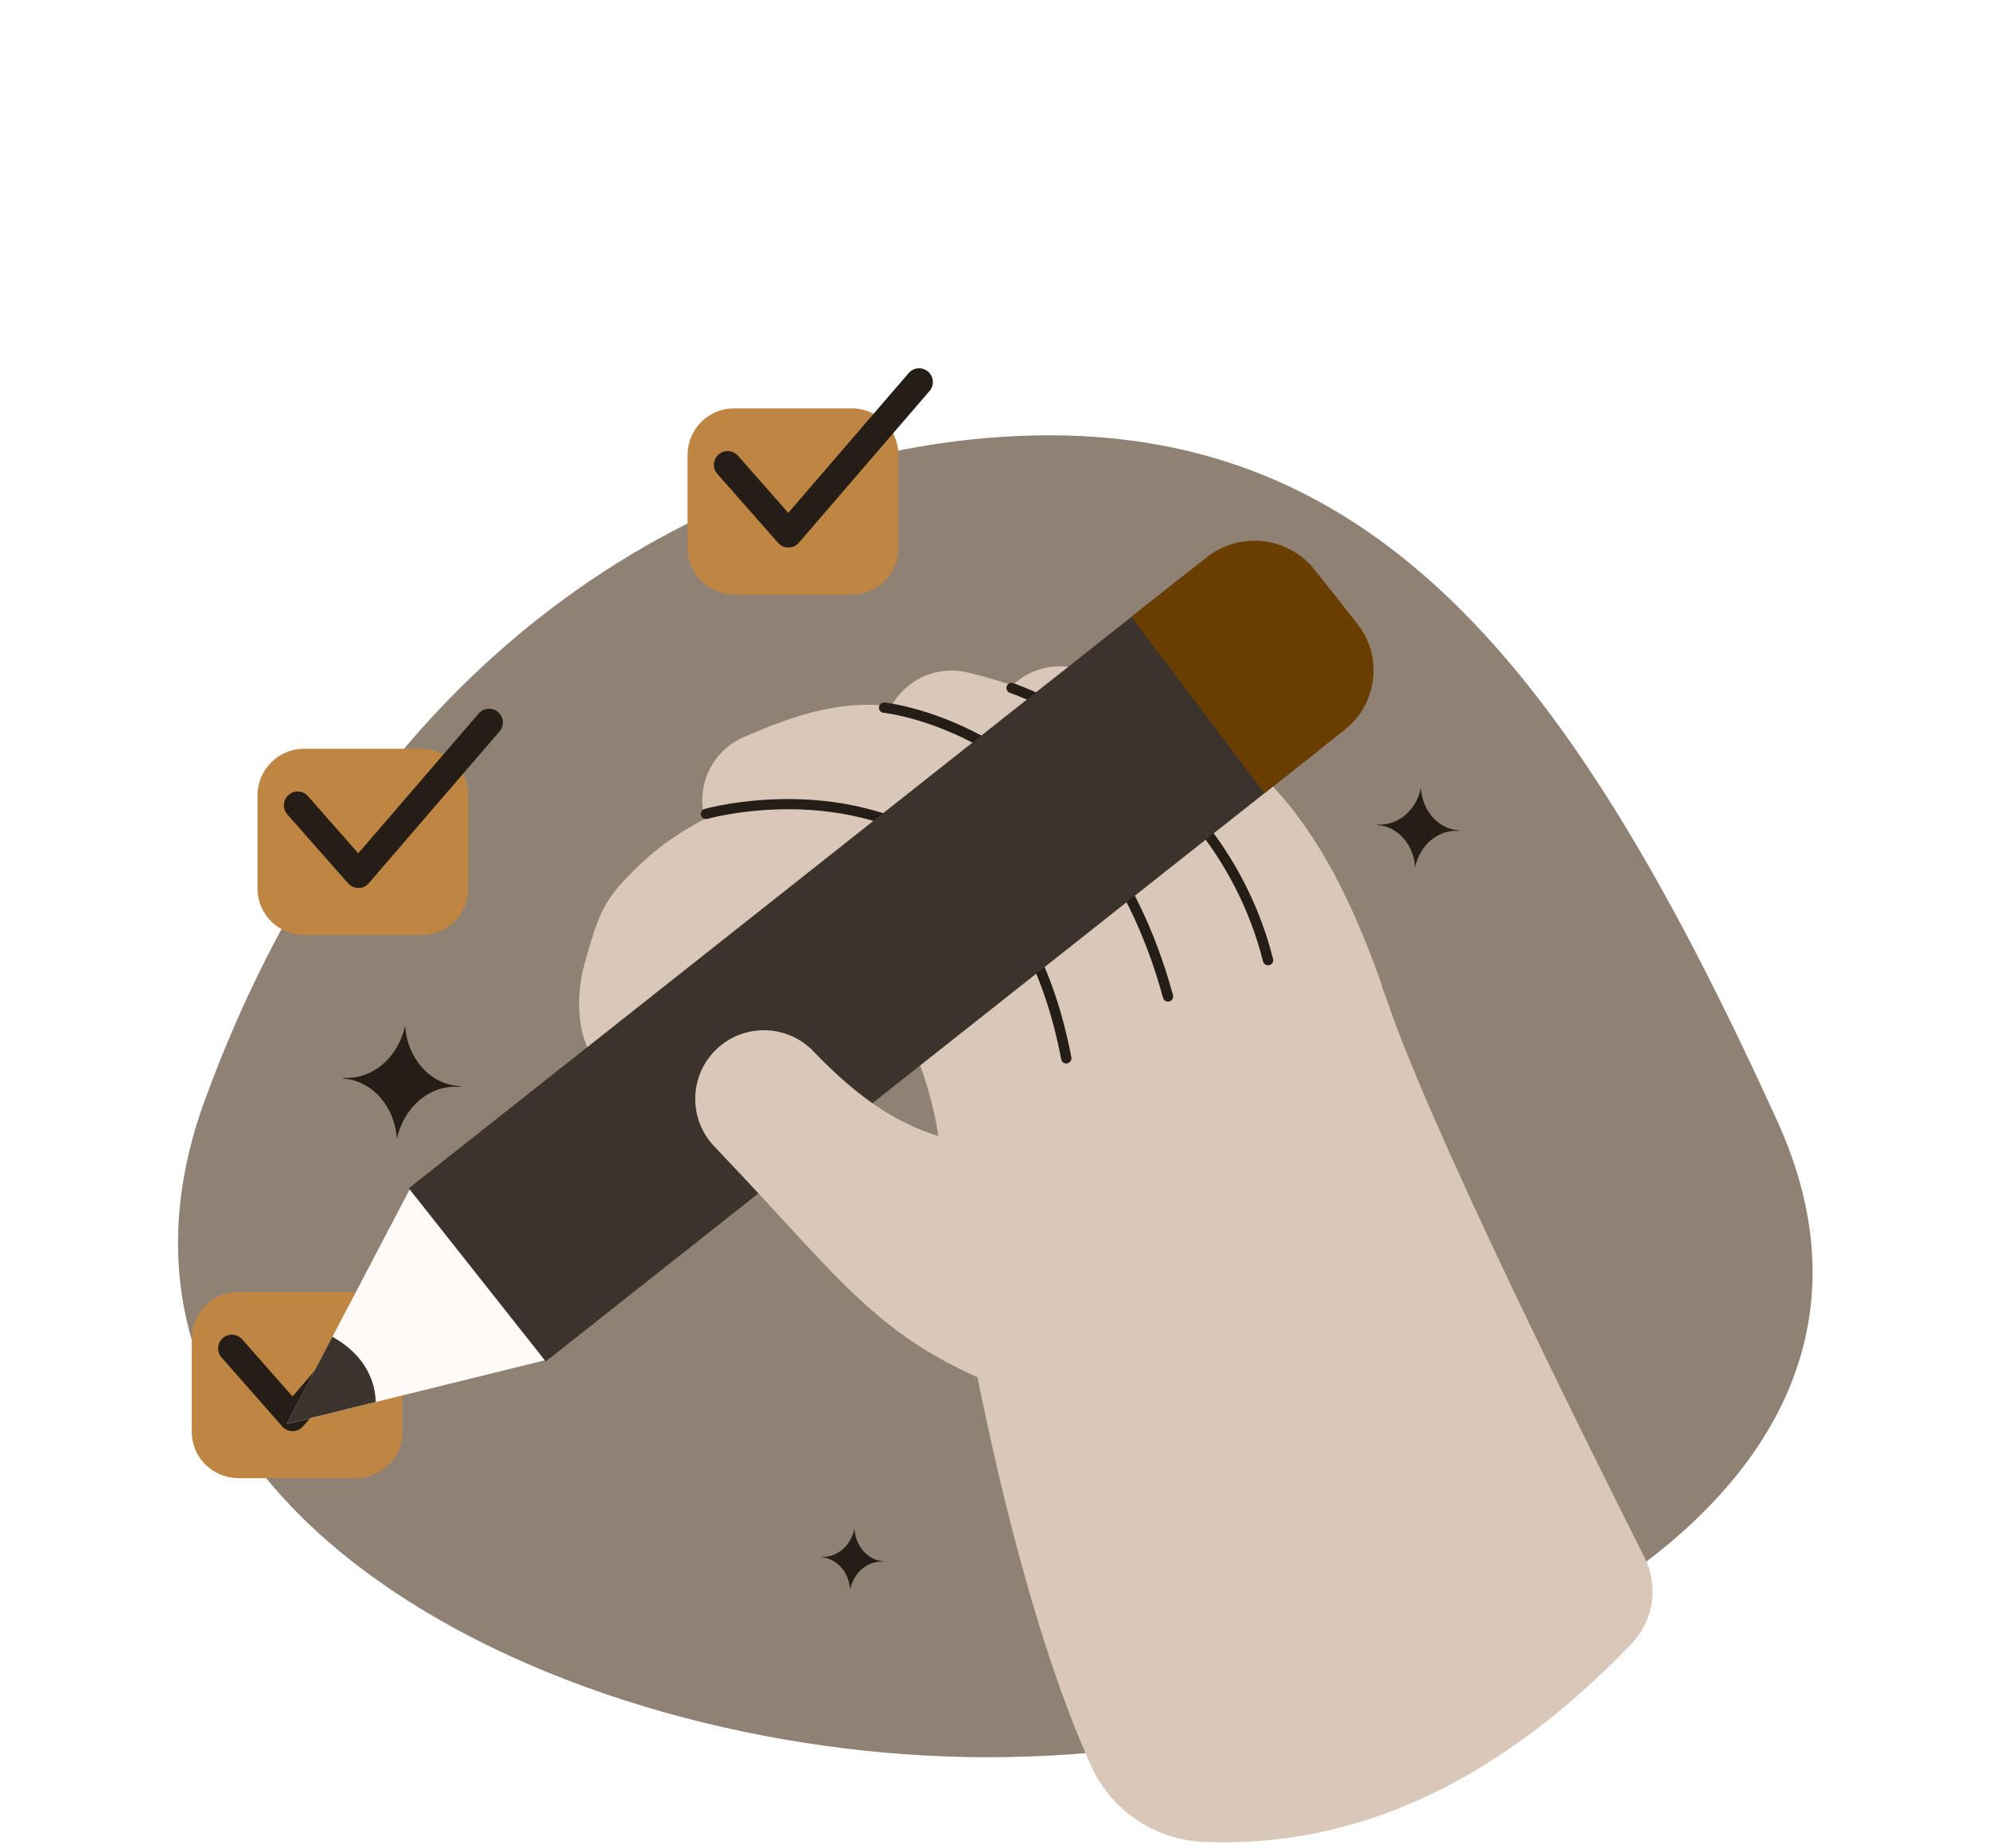
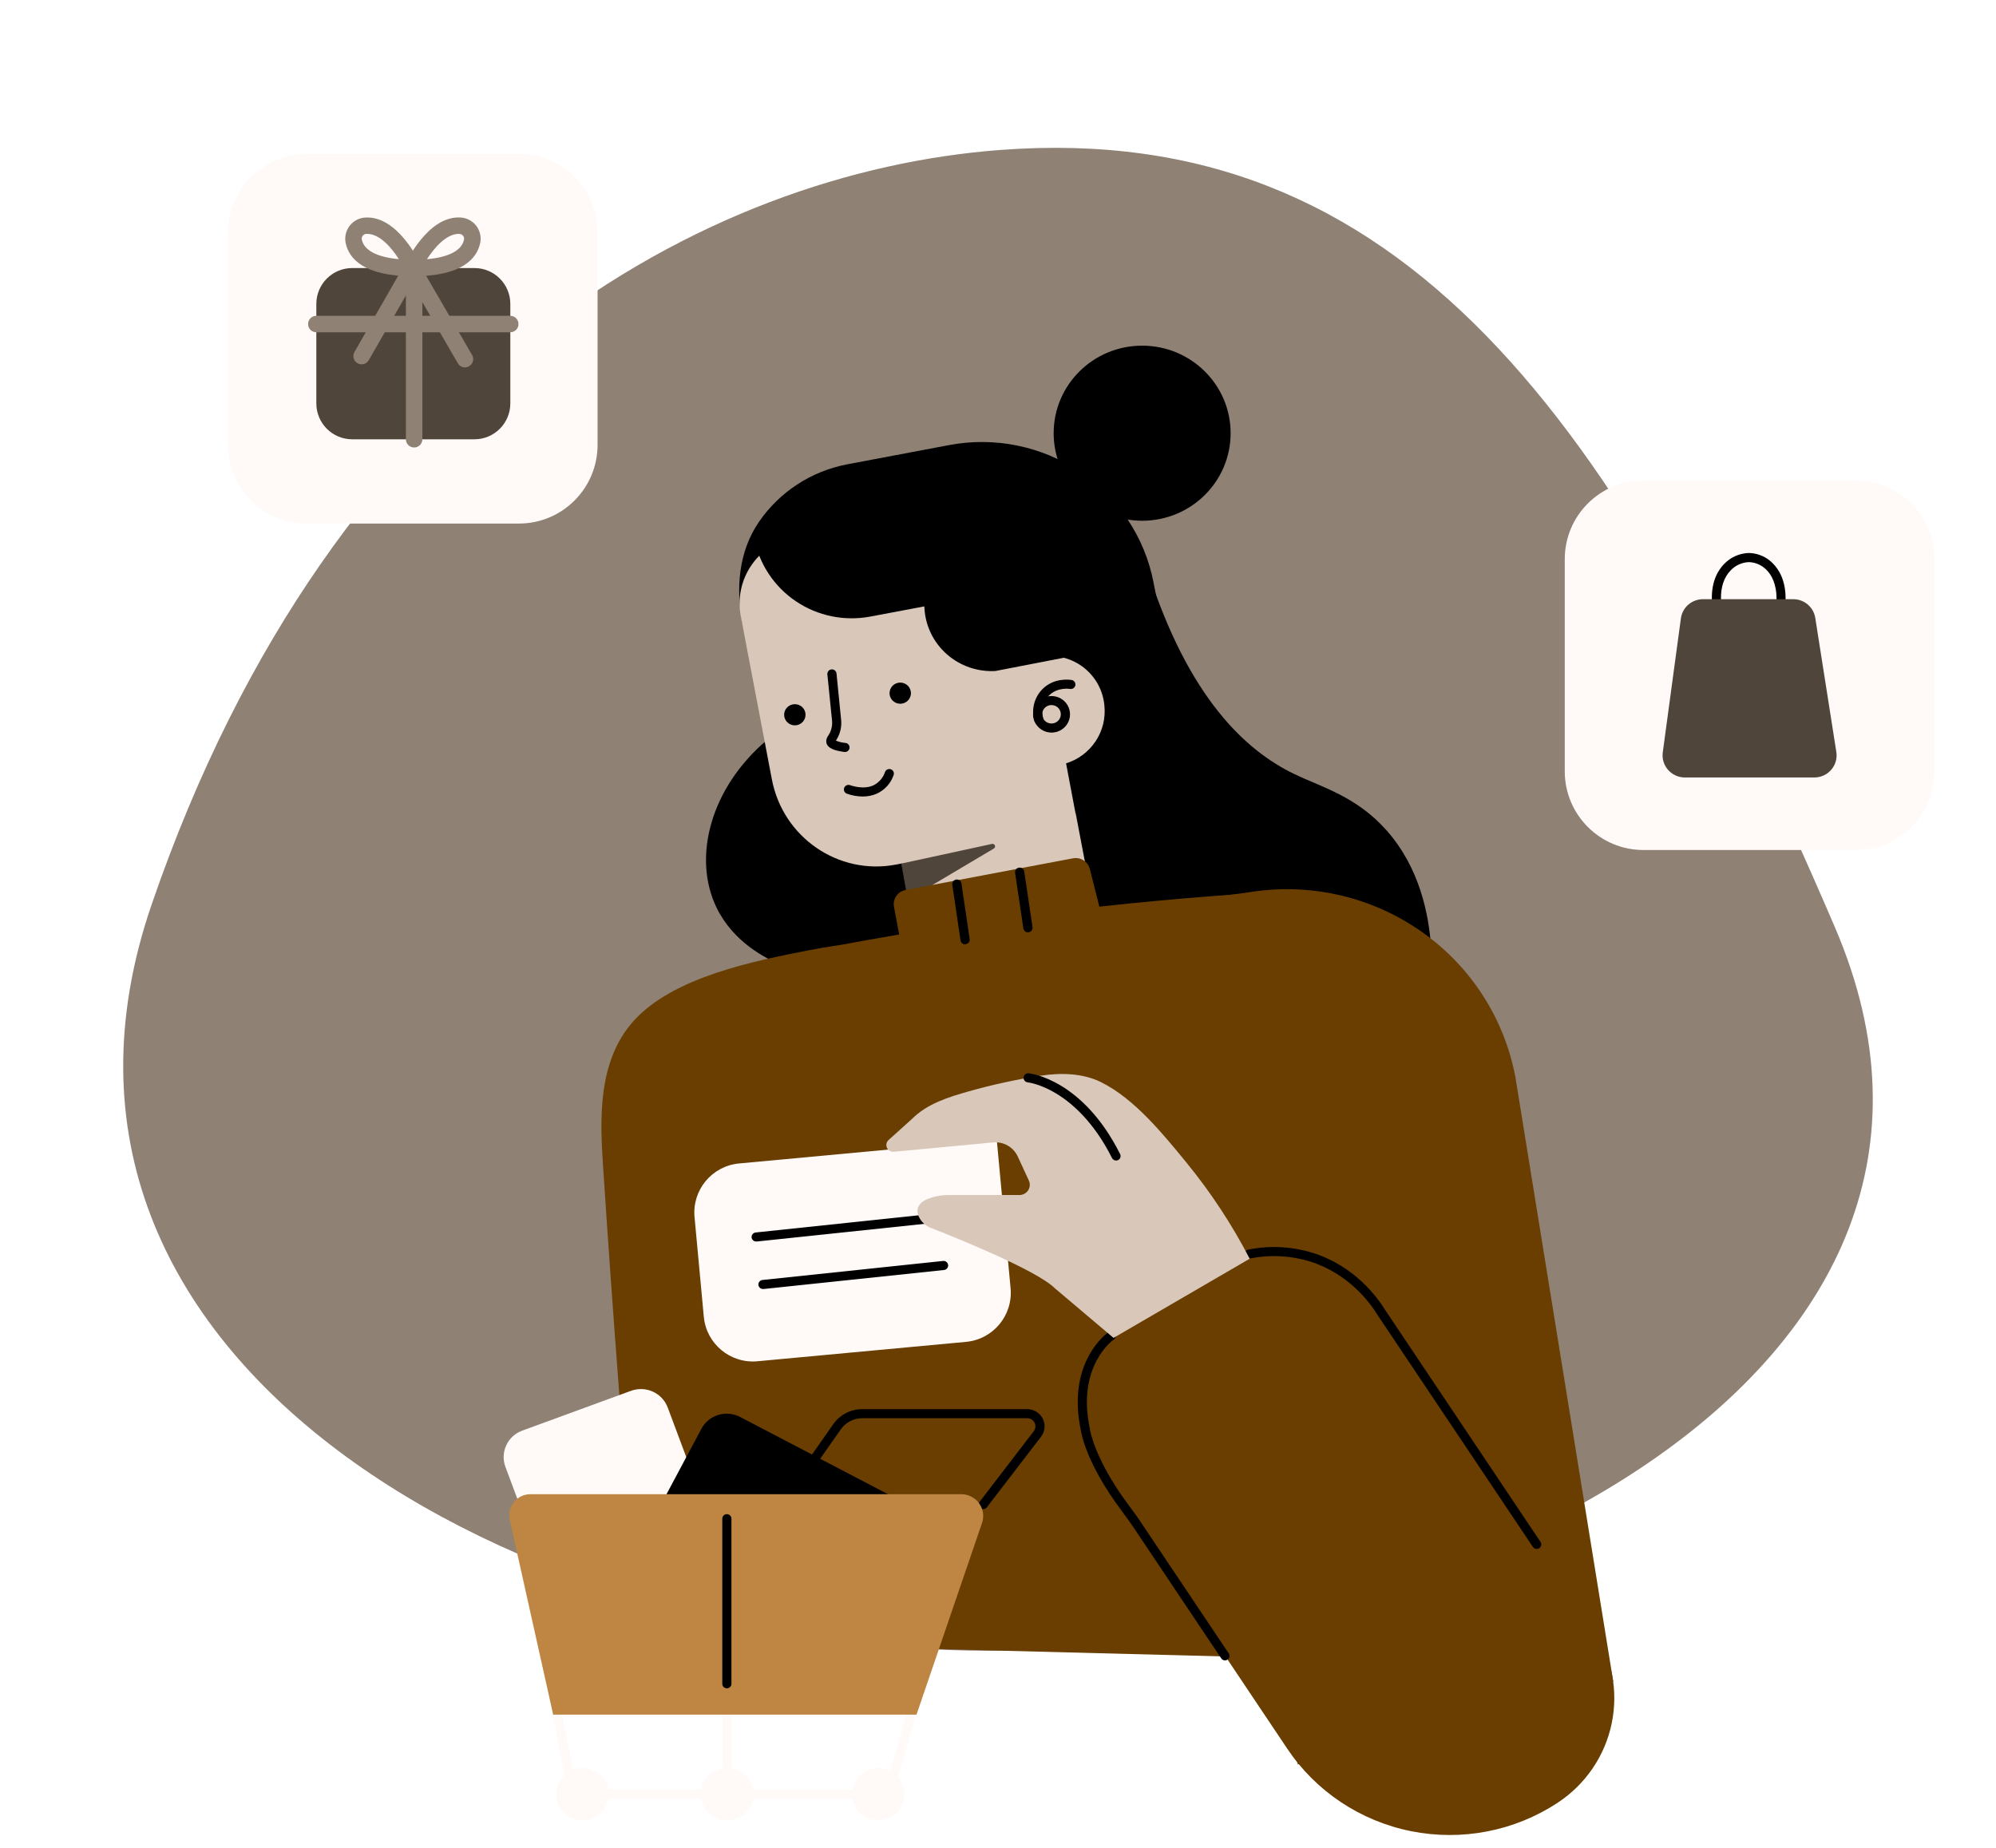
- <svg xmlns="http://www.w3.org/2000/svg" width="324" height="301" viewBox="0 0 324 301" fill="none">
-   <path fill-rule="evenodd" clip-rule="evenodd" d="M162.528 71.213C223.659 66.89 256.134 109.373 289.502 182.607C318.656 246.61 231.205 286.273 160.872 286.273C90.537 286.273 9.243 245.445 33.318 179.365C61.218 102.811 117.87 74.372 162.528 71.213Z" fill="#8F8174" />
-   <path fill-rule="evenodd" clip-rule="evenodd" d="M55.893 175.701C55.893 175.663 55.9 175.617 55.9 175.577H55.905C60.692 175.922 64.942 172.204 65.992 167.049C66.29 172.303 69.962 176.594 74.749 176.937C74.807 176.945 74.871 176.95 74.937 176.95C74.929 176.996 74.929 177.036 74.924 177.082C74.858 177.075 74.799 177.067 74.736 177.062C69.957 176.716 65.697 180.434 64.649 185.597C64.357 180.338 60.679 176.047 55.9 175.701H55.893Z" fill="#251E17" />
-   <path fill-rule="evenodd" clip-rule="evenodd" d="M224.398 134.407C224.398 134.377 224.406 134.349 224.406 134.318H224.411C227.753 134.557 230.729 131.966 231.464 128.359C231.665 132.032 234.238 135.033 237.578 135.275C237.624 135.275 237.662 135.28 237.708 135.28C237.708 135.313 237.7 135.338 237.7 135.371C237.657 135.366 237.611 135.359 237.57 135.359C234.231 135.117 231.255 137.716 230.52 141.323C230.312 137.645 227.745 134.649 224.406 134.407H224.398Z" fill="#251E17" />
-   <path fill-rule="evenodd" clip-rule="evenodd" d="M133.775 253.683C133.775 253.662 133.775 253.637 133.78 253.616C136.347 253.8 138.625 251.808 139.193 249.041C139.355 251.859 141.321 254.163 143.885 254.346C143.918 254.354 143.951 254.354 143.984 254.354C143.984 254.379 143.984 254.4 143.977 254.425C143.944 254.418 143.913 254.418 143.88 254.412C141.314 254.229 139.035 256.221 138.475 258.988C138.313 256.17 136.339 253.871 133.78 253.683C133.775 253.683 133.775 253.683 133.775 253.683Z" fill="#251E17" />
-   <path fill-rule="evenodd" clip-rule="evenodd" d="M109.144 170.251C105.842 175.467 104.365 178.097 99.143 174.804C93.93 171.49 93.551 162.972 95.211 157.028C97.47 148.981 98.284 146.807 102.862 142.196C106.71 138.322 109.736 136.153 114.556 133.544C129.666 125.372 142.629 128.836 152.975 137.827C165.353 148.564 173.342 169.007 175.132 182.818C175.816 188.077 175.966 193.41 176.584 198.678C177.307 204.817 172.904 210.377 166.777 211.102C160.638 211.824 155.078 207.429 154.356 201.29C153.743 196.106 153.601 190.872 152.942 185.694C151.894 177.647 148.033 166.281 141.751 158.382C137.616 153.173 132.14 149.482 125.199 153.231C122.348 154.783 119.953 156.761 117.674 159.066C114.268 162.491 111.722 166.177 109.144 170.251Z" fill="#D9C8B9" />
-   <path fill-rule="evenodd" clip-rule="evenodd" d="M130.096 140.607C124.444 143.095 117.829 140.523 115.35 134.872C112.855 129.213 115.428 122.606 121.08 120.118C128.593 116.825 136.472 114.012 144.895 115.027C154.394 116.186 162.833 120.973 169.845 127.873C178.889 136.775 185.504 149.242 189.177 159.672C191.227 165.499 188.159 171.893 182.333 173.937C176.506 175.995 170.112 172.923 168.062 167.096C165.809 160.682 162.124 153.169 157.085 147.047C153.059 142.159 148.222 137.985 142.194 137.25C137.858 136.721 133.964 138.903 130.096 140.607Z" fill="#D9C8B9" />
-   <path fill-rule="evenodd" clip-rule="evenodd" d="M152.424 131.323C146.414 129.909 142.683 123.874 144.102 117.864C145.529 111.849 151.556 108.126 157.566 109.537C181.56 115.201 196.761 130.321 205.05 153.14C207.158 158.948 204.165 165.375 198.356 167.471C192.549 169.587 186.123 166.586 184.019 160.785C178.46 145.489 168.505 135.118 152.424 131.323Z" fill="#D9C8B9" />
-   <path fill-rule="evenodd" clip-rule="evenodd" d="M168.934 130.281C163.107 128.211 160.058 121.812 162.13 115.99C164.193 110.169 170.607 107.122 176.421 109.192C204.014 118.999 215.212 133.056 224.81 159.646C226.914 165.46 223.897 171.879 218.091 173.97C212.277 176.073 205.863 173.065 203.767 167.251C196.78 147.927 188.98 137.405 168.934 130.281Z" fill="#D9C8B9" />
-   <path fill-rule="evenodd" clip-rule="evenodd" d="M153.088 188.535C153.088 188.535 161.193 250.864 177.697 287.61C180.952 294.876 188.018 299.696 195.981 300.064C220.918 301.153 244.148 290.273 265.731 267.836C269.37 264.074 270.23 258.423 267.893 253.741C258.172 234.45 232.78 183.372 225.951 162.993C216.999 136.24 163.772 135.368 153.088 188.535Z" fill="#D9C8B9" />
-   <path fill-rule="evenodd" clip-rule="evenodd" d="M115.233 133.403C114.782 133.525 114.32 133.271 114.198 132.823C114.068 132.381 114.327 131.918 114.77 131.788C114.77 131.788 138.944 124.924 157.032 139.522C164.761 145.758 171.394 155.924 174.52 172.26C174.604 172.707 174.306 173.15 173.851 173.236C173.393 173.325 172.95 173.028 172.866 172.573C169.845 156.743 163.464 146.872 155.976 140.824C138.547 126.755 115.233 133.403 115.233 133.403Z" fill="#251E17" />
-   <path fill-rule="evenodd" clip-rule="evenodd" d="M143.93 116.121C143.47 116.083 143.137 115.674 143.175 115.211C143.228 114.748 143.638 114.41 144.093 114.455C144.093 114.455 178.946 117.795 191.075 162.109C191.2 162.557 190.933 163.02 190.483 163.144C190.04 163.261 189.577 162.999 189.455 162.552C177.67 119.489 143.93 116.121 143.93 116.121Z" fill="#251E17" />
-   <path fill-rule="evenodd" clip-rule="evenodd" d="M164.512 112.877C164.077 112.729 163.843 112.253 163.985 111.816C164.135 111.373 164.611 111.139 165.046 111.29C165.046 111.29 198.864 122.625 207.374 156.22C207.491 156.67 207.219 157.125 206.769 157.237C206.318 157.354 205.863 157.079 205.746 156.632C197.457 123.907 164.512 112.877 164.512 112.877Z" fill="#251E17" />
-   <path fill-rule="evenodd" clip-rule="evenodd" d="M76.29 129.57C76.29 125.384 72.892 121.986 68.706 121.986H49.524C45.338 121.986 41.945 125.384 41.945 129.57V144.736C41.945 148.922 45.338 152.313 49.524 152.313H68.706C72.892 152.313 76.29 148.922 76.29 144.736V129.57Z" fill="#BE8543" />
-   <path fill-rule="evenodd" clip-rule="evenodd" d="M65.575 218.061C65.575 213.874 62.175 210.477 57.989 210.477H38.809C34.628 210.477 31.23 213.874 31.23 218.061V233.224C31.23 237.413 34.628 240.803 38.809 240.803H57.989C62.175 240.803 65.575 237.413 65.575 233.224V218.061Z" fill="#BE8543" />
-   <path fill-rule="evenodd" clip-rule="evenodd" d="M146.343 74.112C146.343 69.925 142.942 66.527 138.756 66.527H119.575C115.396 66.527 111.998 69.925 111.998 74.112V89.275C111.998 93.456 115.396 96.854 119.575 96.854H138.756C142.942 96.854 146.343 93.456 146.343 89.275V74.112Z" fill="#BE8543" />
-   <path fill-rule="evenodd" clip-rule="evenodd" d="M46.803 132.67C45.989 131.739 46.081 130.32 47.007 129.506C47.938 128.685 49.349 128.776 50.171 129.707L58.36 139.011L77.979 116.235C78.785 115.299 80.197 115.195 81.135 116.001C82.074 116.81 82.178 118.222 81.369 119.16L60.079 143.881C59.657 144.377 59.044 144.662 58.393 144.662C57.75 144.67 57.129 144.39 56.699 143.902L46.803 132.67Z" fill="#251E17" />
-   <path fill-rule="evenodd" clip-rule="evenodd" d="M36.093 221.153C35.272 220.23 35.363 218.81 36.289 217.997C37.22 217.175 38.639 217.267 39.453 218.198L47.65 227.501L67.261 204.726C68.067 203.79 69.481 203.685 70.417 204.492C71.356 205.3 71.46 206.712 70.654 207.65L49.361 232.371C48.939 232.867 48.326 233.147 47.675 233.152C47.032 233.152 46.414 232.88 45.984 232.392L36.093 221.153Z" fill="#251E17" />
-   <path fill-rule="evenodd" clip-rule="evenodd" d="M116.852 77.204C116.033 76.28 116.125 74.861 117.056 74.047C117.979 73.226 119.398 73.317 120.212 74.248L128.409 83.552L148.02 60.776C148.826 59.84 150.248 59.736 151.184 60.542C152.115 61.351 152.227 62.763 151.418 63.701L130.128 88.422C129.706 88.918 129.088 89.198 128.442 89.203C127.791 89.203 127.178 88.931 126.748 88.442L116.852 77.204Z" fill="#251E17" />
-   <path fill-rule="evenodd" clip-rule="evenodd" d="M67.02 193.227L46.707 231.981L89.508 221.419L67.02 193.227Z" fill="#FFFAF8" />
-   <path fill-rule="evenodd" clip-rule="evenodd" d="M54.147 217.768C57.26 219.52 60.996 222.775 61.217 228.394L46.697 231.974L54.147 217.768Z" fill="#3B332C" />
-   <path fill-rule="evenodd" clip-rule="evenodd" d="M214.707 122.317C222.433 116.205 223.748 104.979 217.637 97.245C214.653 93.476 210.297 91.039 205.526 90.487C200.747 89.925 195.947 91.286 192.178 94.269C156.61 122.396 66.59 193.585 66.59 193.585L88.902 221.803L214.707 122.317Z" fill="#3B332C" />
-   <path fill-rule="evenodd" clip-rule="evenodd" d="M184.293 100.505L196.572 90.792C202.002 86.501 209.874 87.419 214.164 92.842L221.097 101.614C225.299 106.932 224.398 114.648 219.08 118.855L205.98 129.211L184.293 100.505Z" fill="#693E00" />
-   <path fill-rule="evenodd" clip-rule="evenodd" d="M116.352 186.761C112.087 182.303 112.237 175.212 116.698 170.942C121.156 166.677 128.255 166.827 132.52 171.285C152.396 192.049 162.437 183.839 186.005 191.685C191.865 193.631 195.675 207.629 193.722 213.489C191.774 219.349 176.995 230.906 171.142 228.952C143.425 219.728 139.727 211.185 116.352 186.761Z" fill="#D9C8B9" />
+ <svg xmlns="http://www.w3.org/2000/svg" width="324" height="300" viewBox="0 0 324 300" fill="none">
+   <path fill-rule="evenodd" clip-rule="evenodd" d="M162.423 24.341C227.626 19.443 262.264 67.576 297.855 150.549C328.951 223.063 235.674 268 160.657 268C85.636 268 -1.073 221.743 24.605 146.875C54.364 60.141 114.79 27.92 162.423 24.341Z" fill="#8F8174" />
+   <path d="M124.444 120.189C115.381 127.88 112.334 139.165 116.32 147.366C119.055 152.988 124.344 155.614 126.682 156.595L149.485 151.152L143.743 129.117L124.444 120.189Z" fill="black" />
+   <path d="M186.295 92.591C192.953 113.469 202.336 121.905 210.048 125.643C214.502 127.803 220.162 129.25 225.105 134.85C230.442 140.899 231.923 148.365 232.313 153.855L177.882 149.404L166.625 96.296L186.295 92.591Z" fill="black" />
+   <path d="M137.569 75.374L154.087 72.256C161.472 70.862 169.114 72.428 175.333 76.61C181.551 80.791 185.836 87.246 187.244 94.554L188.572 101.44L123.21 113.794L120.538 101.346C119.424 95.56 119.863 89.577 123.21 84.706C126.556 79.835 131.721 76.478 137.569 75.374Z" fill="black" />
+   <path d="M179.27 114.552C179.07 112.239 177.957 110.097 176.171 108.592C174.385 107.087 172.071 106.34 169.732 106.513L167.468 94.72C165.983 86.825 158.405 81.628 150.581 83.115L128.859 87.251C122.969 88.374 119.116 94.103 120.248 100.049L125.296 126.542C127.092 135.951 136.099 142.143 145.415 140.369L146.421 140.178L149.223 154.868L177.919 149.404L174.605 132.011H174.575L173.05 123.931C175.02 123.316 176.715 122.047 177.848 120.338C178.982 118.629 179.484 116.585 179.27 114.552Z" fill="#D9C8B9" />
+   <path d="M170.688 118.937C170.107 118.936 169.539 118.769 169.052 118.455C168.566 118.141 168.182 117.694 167.947 117.168C167.712 116.643 167.637 116.061 167.73 115.493C167.823 114.926 168.081 114.398 168.472 113.973C168.863 113.547 169.37 113.244 169.932 113.098C170.494 112.953 171.086 112.972 171.637 113.154C172.188 113.335 172.674 113.671 173.036 114.121C173.398 114.571 173.62 115.114 173.675 115.687C173.751 116.469 173.51 117.249 173.004 117.856C172.499 118.462 171.771 118.846 170.981 118.922C170.884 118.932 170.786 118.937 170.688 118.937ZM170.688 114.471H170.539C170.341 114.49 170.148 114.547 169.973 114.64C169.797 114.732 169.641 114.858 169.515 115.011C169.323 115.239 169.205 115.519 169.174 115.814C169.144 116.109 169.203 116.406 169.343 116.668C169.484 116.93 169.701 117.145 169.965 117.284C170.23 117.424 170.53 117.483 170.829 117.453C171.228 117.415 171.596 117.221 171.852 116.915C172.107 116.608 172.229 116.214 172.191 115.819C172.151 115.423 171.955 115.059 171.645 114.805C171.377 114.589 171.041 114.471 170.695 114.471H170.688Z" fill="black" />
+   <path d="M168.64 117.629C168.482 117.629 168.327 117.579 168.2 117.485C168.072 117.392 167.978 117.261 167.931 117.111C167.659 116.226 167.626 115.285 167.835 114.383C168.045 113.48 168.49 112.648 169.126 111.97C171.03 109.961 173.651 110.346 173.951 110.398C174.048 110.414 174.14 110.449 174.222 110.501C174.305 110.552 174.377 110.62 174.433 110.699C174.489 110.778 174.529 110.867 174.551 110.961C174.572 111.056 174.574 111.153 174.558 111.249C174.541 111.344 174.505 111.435 174.452 111.516C174.4 111.598 174.332 111.669 174.252 111.724C174.171 111.779 174.081 111.819 173.986 111.839C173.89 111.86 173.791 111.862 173.695 111.845C173.61 111.845 171.617 111.503 170.221 112.976C169.762 113.465 169.441 114.066 169.29 114.717C169.138 115.368 169.163 116.046 169.36 116.685C169.389 116.777 169.399 116.875 169.39 116.971C169.38 117.067 169.352 117.16 169.306 117.246C169.26 117.331 169.198 117.406 169.122 117.468C169.047 117.529 168.96 117.575 168.867 117.603C168.793 117.624 168.717 117.632 168.64 117.629Z" fill="black" />
+   <path d="M129.022 117.762C129.981 117.762 130.759 116.992 130.759 116.043C130.759 115.094 129.981 114.324 129.022 114.324C128.063 114.324 127.285 115.094 127.285 116.043C127.285 116.992 128.063 117.762 129.022 117.762Z" fill="black" />
+   <path d="M146.131 114.254C147.091 114.254 147.868 113.484 147.868 112.535C147.868 111.586 147.091 110.816 146.131 110.816C145.172 110.816 144.395 111.586 144.395 112.535C144.395 113.484 145.172 114.254 146.131 114.254Z" fill="black" />
+   <path d="M137.095 122.073H136.988C135.681 121.885 134.323 121.562 134.134 120.538C134.108 120.343 134.122 120.145 134.175 119.956C134.228 119.767 134.318 119.59 134.442 119.436C134.512 119.326 134.594 119.194 134.683 119.021C135.01 118.371 135.139 117.641 135.054 116.92L134.301 109.483C134.291 109.387 134.3 109.29 134.329 109.197C134.357 109.104 134.403 109.018 134.465 108.943C134.528 108.868 134.604 108.805 134.69 108.76C134.777 108.714 134.871 108.685 134.969 108.676C135.066 108.666 135.165 108.675 135.258 108.703C135.352 108.731 135.439 108.777 135.515 108.839C135.591 108.9 135.654 108.976 135.7 109.061C135.747 109.147 135.775 109.24 135.785 109.337L136.527 116.784C136.642 117.779 136.464 118.785 136.015 119.682C135.893 119.917 135.789 120.082 135.703 120.222V120.248C136.186 120.442 136.695 120.565 137.214 120.615C137.411 120.628 137.594 120.719 137.724 120.866C137.853 121.014 137.918 121.206 137.904 121.401C137.891 121.595 137.799 121.777 137.65 121.905C137.501 122.033 137.307 122.097 137.11 122.084L137.095 122.073Z" fill="black" />
+   <path d="M140.052 129.315C139.165 129.309 138.287 129.153 137.454 128.852C137.27 128.779 137.123 128.637 137.045 128.457C136.967 128.276 136.964 128.072 137.038 127.89C137.112 127.708 137.256 127.563 137.438 127.485C137.621 127.408 137.826 127.406 138.01 127.479C138.04 127.479 140.037 128.254 141.722 127.527C142.181 127.311 142.59 127.003 142.923 126.624C143.257 126.245 143.509 125.802 143.663 125.323C143.698 125.233 143.75 125.151 143.817 125.08C143.884 125.01 143.965 124.954 144.054 124.915C144.143 124.875 144.239 124.854 144.337 124.851C144.434 124.848 144.531 124.865 144.622 124.899C144.713 124.934 144.797 124.985 144.868 125.052C144.939 125.118 144.996 125.198 145.035 125.286C145.075 125.374 145.097 125.469 145.1 125.566C145.102 125.662 145.086 125.758 145.051 125.848C144.826 126.509 144.466 127.117 143.994 127.635C143.523 128.153 142.949 128.57 142.308 128.86C141.596 129.165 140.828 129.32 140.052 129.315Z" fill="black" />
+   <path d="M103.886 266.482L143.735 267.507L229.211 269.71C221.133 228.108 213.054 186.508 204.976 144.908C182.016 146.35 159.167 149.182 136.557 153.388C136.082 153.476 134.003 153.755 131.242 154.28C122.465 156.006 109.308 158.592 102.861 165.739C96.897 172.349 97.409 182.041 97.899 189.452C99.436 212.68 101.328 238.296 103.886 266.482Z" fill="#693E00" />
+   <path d="M185.398 84.544C193.331 84.544 199.761 78.181 199.761 70.332C199.761 62.482 193.331 56.119 185.398 56.119C177.466 56.119 171.035 62.482 171.035 70.332C171.035 78.181 177.466 84.544 185.398 84.544Z" fill="black" />
+   <path d="M261.872 273.016L210.655 286.446L178.34 148.331L203.548 144.74C213.185 143.37 222.985 145.741 230.895 151.358C238.805 156.976 244.214 165.403 245.987 174.876L261.872 273.016Z" fill="#693E00" />
+   <path d="M146.301 140.203L161.026 137.009C161.121 136.987 161.221 137 161.308 137.046C161.395 137.092 161.462 137.167 161.498 137.259C161.533 137.35 161.535 137.451 161.502 137.544C161.47 137.636 161.405 137.714 161.32 137.762L147.357 146.055L146.301 140.203Z" fill="#50453A" />
+   <path d="M180.617 155.757L147.664 160.899L145.114 147.215C145 146.607 145.134 145.979 145.486 145.468C145.839 144.958 146.382 144.606 146.996 144.49L174.163 139.349C174.757 139.236 175.372 139.352 175.882 139.674C176.392 139.995 176.758 140.498 176.906 141.078L180.617 155.757Z" fill="#693E00" />
+   <path d="M184.363 213.359L196.454 205.432C200.628 202.694 205.731 201.71 210.639 202.695C215.548 203.681 219.859 206.555 222.626 210.686L258.608 264.42C261.63 268.931 262.716 274.446 261.628 279.751C260.541 285.055 257.368 289.715 252.808 292.704C245.813 297.292 237.262 298.941 229.037 297.289C220.812 295.638 213.588 290.821 208.952 283.899L179.056 239.255C176.29 235.124 175.295 230.076 176.29 225.22C177.286 220.363 180.189 216.097 184.363 213.359Z" fill="#693E00" />
+   <path d="M156.66 153.307C156.481 153.309 156.307 153.247 156.17 153.131C156.034 153.016 155.944 152.855 155.918 152.679L154.582 143.638C154.553 143.443 154.604 143.245 154.723 143.087C154.842 142.929 155.02 142.825 155.217 142.797C155.413 142.769 155.614 142.819 155.773 142.937C155.932 143.054 156.038 143.23 156.067 143.425L157.399 152.452C157.413 152.547 157.408 152.645 157.384 152.738C157.36 152.832 157.318 152.92 157.26 152.997C157.202 153.075 157.129 153.14 157.045 153.189C156.961 153.239 156.868 153.271 156.772 153.285L156.66 153.307Z" fill="black" />
+   <path d="M166.863 151.372C166.683 151.374 166.509 151.311 166.373 151.196C166.236 151.08 166.147 150.92 166.121 150.744L164.773 141.702C164.759 141.606 164.764 141.507 164.789 141.413C164.813 141.319 164.856 141.23 164.915 141.152C164.974 141.074 165.048 141.008 165.132 140.958C165.217 140.908 165.311 140.875 165.408 140.861C165.506 140.847 165.605 140.852 165.7 140.876C165.796 140.9 165.886 140.943 165.964 141.001C166.043 141.059 166.11 141.132 166.16 141.216C166.211 141.3 166.244 141.393 166.258 141.489L167.605 150.531C167.617 150.627 167.61 150.724 167.584 150.817C167.558 150.91 167.514 150.997 167.454 151.073C167.394 151.149 167.319 151.212 167.234 151.26C167.15 151.307 167.056 151.338 166.959 151.35L166.863 151.372Z" fill="black" />
+   <path d="M249.448 251.477C249.325 251.477 249.204 251.446 249.096 251.389C248.988 251.331 248.896 251.248 248.828 251.146L223.624 213.511C222.414 211.527 218.948 206.764 212.601 204.788C209.465 203.83 206.136 203.666 202.918 204.311C202.822 204.333 202.722 204.335 202.624 204.318C202.527 204.301 202.434 204.265 202.351 204.211C202.268 204.158 202.196 204.089 202.14 204.008C202.085 203.927 202.046 203.836 202.026 203.74C202.007 203.644 202.007 203.545 202.027 203.449C202.046 203.353 202.085 203.262 202.141 203.181C202.197 203.1 202.268 203.031 202.351 202.978C202.435 202.925 202.528 202.888 202.625 202.871C206.087 202.176 209.669 202.354 213.043 203.389C219.876 205.512 223.594 210.628 224.879 212.725L250.064 250.335C250.173 250.497 250.212 250.695 250.173 250.886C250.134 251.076 250.02 251.244 249.856 251.352C249.735 251.432 249.593 251.476 249.448 251.477Z" fill="black" />
+   <path d="M198.855 269.568C198.732 269.568 198.611 269.537 198.503 269.48C198.395 269.422 198.303 269.339 198.236 269.237L184.073 248.087C183.498 247.224 182.856 246.324 182.054 245.256C176.353 237.643 175.522 232.711 175.451 232.226C173.102 221.135 179.679 216.434 179.961 216.251C180.122 216.138 180.322 216.095 180.516 216.128C180.71 216.162 180.883 216.271 180.996 216.43C181.109 216.59 181.154 216.788 181.12 216.98C181.086 217.172 180.976 217.343 180.814 217.455C180.555 217.635 174.757 221.84 176.91 231.95V232.005C176.91 232.053 177.619 236.875 183.219 244.382C184.036 245.483 184.704 246.391 185.283 247.276L199.449 268.425C199.524 268.536 199.567 268.665 199.573 268.798C199.58 268.931 199.549 269.063 199.486 269.181C199.422 269.298 199.327 269.396 199.212 269.464C199.096 269.532 198.964 269.568 198.829 269.568H198.855Z" fill="black" />
+   <path d="M144.762 292.006H92.383L89.414 276.629H149.182L144.762 292.006ZM93.612 290.537H143.641L147.215 278.098H91.203L93.612 290.537Z" fill="#FFFAF8" />
+   <path d="M117.988 292.006C117.792 292.006 117.603 291.929 117.464 291.791C117.324 291.653 117.246 291.467 117.246 291.272V277.375C117.246 277.18 117.324 276.994 117.464 276.856C117.603 276.718 117.792 276.641 117.988 276.641C118.185 276.641 118.374 276.718 118.513 276.856C118.652 276.994 118.731 277.18 118.731 277.375V291.272C118.731 291.467 118.652 291.653 118.513 291.791C118.374 291.929 118.185 292.006 117.988 292.006Z" fill="#FFFAF8" />
+   <path d="M94.558 295.535C96.909 295.535 98.815 293.633 98.815 291.286C98.815 288.939 96.909 287.037 94.558 287.037C92.207 287.037 90.301 288.939 90.301 291.286C90.301 293.633 92.207 295.535 94.558 295.535Z" fill="#FFFAF8" />
+   <path d="M118.021 295.535C120.392 295.535 122.315 293.633 122.315 291.286C122.315 288.939 120.392 287.037 118.021 287.037C115.649 287.037 113.727 288.939 113.727 291.286C113.727 293.633 115.649 295.535 118.021 295.535Z" fill="#FFFAF8" />
+   <path d="M142.57 295.535C144.919 295.535 146.823 293.633 146.823 291.286C146.823 288.939 144.919 287.037 142.57 287.037C140.221 287.037 138.316 288.939 138.316 291.286C138.316 293.633 140.221 295.535 142.57 295.535Z" fill="#FFFAF8" />
+   <path d="M159.602 244.999C159.441 244.999 159.284 244.946 159.157 244.848C159 244.731 158.897 244.556 158.869 244.364C158.842 244.171 158.894 243.975 159.012 243.82L167.815 232.343C167.962 232.148 168.051 231.915 168.071 231.673C168.092 231.43 168.045 231.186 167.934 230.969C167.823 230.752 167.653 230.569 167.444 230.441C167.234 230.314 166.993 230.246 166.747 230.246H139.965C139.282 230.246 138.609 230.41 138.003 230.723C137.397 231.036 136.877 231.49 136.488 232.046L132.65 237.522C132.595 237.601 132.524 237.669 132.442 237.721C132.36 237.773 132.268 237.809 132.172 237.826C132.076 237.843 131.978 237.842 131.882 237.821C131.787 237.801 131.697 237.762 131.617 237.707C131.536 237.652 131.468 237.582 131.415 237.501C131.362 237.42 131.326 237.329 131.309 237.234C131.291 237.139 131.293 237.042 131.314 236.947C131.334 236.853 131.374 236.764 131.429 236.684L135.267 231.209C135.793 230.458 136.496 229.845 137.314 229.422C138.132 228.998 139.042 228.777 139.965 228.777H166.747C167.269 228.777 167.781 228.92 168.226 229.191C168.671 229.462 169.031 229.851 169.265 230.313C169.499 230.775 169.599 231.292 169.553 231.807C169.506 232.322 169.316 232.814 169.003 233.228L160.196 244.709C160.127 244.799 160.037 244.872 159.934 244.923C159.831 244.973 159.717 244.999 159.602 244.999Z" fill="black" />
+   <path d="M94.461 269.266L82.733 237.881C82.376 236.922 82.417 235.863 82.849 234.935C83.28 234.006 84.066 233.286 85.034 232.93L102.686 226.471C103.165 226.295 103.675 226.215 104.187 226.234C104.698 226.254 105.2 226.373 105.665 226.585C106.129 226.797 106.547 227.097 106.894 227.469C107.242 227.84 107.511 228.276 107.688 228.751L118.641 258.061C119.203 259.569 119.138 261.237 118.458 262.698C117.779 264.158 116.542 265.292 115.018 265.851L99.464 271.543C98.984 271.719 98.475 271.799 97.964 271.78C97.453 271.76 96.951 271.641 96.486 271.43C96.021 271.218 95.603 270.919 95.256 270.547C94.909 270.176 94.638 269.741 94.461 269.266Z" fill="#FFFAF8" />
+   <path d="M98.111 272.52C97.164 272.515 96.242 272.226 95.465 271.69C94.689 271.154 94.096 270.397 93.765 269.52L82.037 238.135C81.615 236.996 81.667 235.737 82.181 234.636C82.695 233.534 83.629 232.68 84.779 232.259L102.431 225.799C103.584 225.378 104.859 225.426 105.976 225.934C107.093 226.443 107.96 227.369 108.388 228.509L119.34 257.819C119.971 259.51 119.897 261.38 119.136 263.017C118.375 264.655 116.988 265.926 115.28 266.552L99.722 272.245C99.206 272.431 98.66 272.525 98.111 272.52ZM104.049 226.981C103.669 226.98 103.292 227.046 102.936 227.176L85.31 233.614C84.527 233.902 83.892 234.486 83.544 235.237C83.196 235.988 83.164 236.846 83.454 237.621L95.183 269.002C95.475 269.776 96.065 270.404 96.824 270.748C97.583 271.092 98.448 271.125 99.232 270.838L114.79 265.146C116.129 264.656 117.217 263.659 117.815 262.376C118.412 261.092 118.469 259.626 117.974 258.3L107.018 228.99C106.795 228.393 106.393 227.878 105.866 227.513C105.338 227.149 104.711 226.953 104.067 226.952L104.049 226.981Z" fill="#FFFAF8" />
+   <path d="M137.269 269.604L107.363 253.988C106.907 253.753 106.504 253.431 106.175 253.041C105.846 252.651 105.598 252.2 105.445 251.715C105.293 251.229 105.239 250.719 105.286 250.213C105.334 249.707 105.482 249.215 105.722 248.766L114.507 232.295C114.745 231.846 115.071 231.447 115.464 231.123C115.858 230.798 116.313 230.553 116.803 230.403C117.292 230.253 117.807 230.199 118.317 230.246C118.828 230.293 119.324 230.439 119.777 230.675L147.705 245.259C149.142 246.01 150.219 247.295 150.7 248.831C151.18 250.367 151.024 252.029 150.266 253.452L142.524 267.969C142.288 268.418 141.964 268.817 141.572 269.142C141.18 269.467 140.727 269.712 140.239 269.864C139.751 270.016 139.237 270.071 138.728 270.026C138.218 269.982 137.722 269.838 137.269 269.604Z" fill="black" />
+   <path d="M139.075 270.768C138.323 270.769 137.583 270.587 136.919 270.24L107.012 254.624C105.926 254.055 105.112 253.083 104.749 251.92C104.387 250.758 104.505 249.501 105.079 248.425L113.86 231.954C114.435 230.879 115.417 230.073 116.592 229.714C117.766 229.355 119.037 229.471 120.125 230.037L148.056 244.631C149.665 245.475 150.87 246.915 151.407 248.636C151.945 250.356 151.772 252.218 150.925 253.813L143.183 268.326C142.788 269.065 142.197 269.683 141.473 270.113C140.749 270.544 139.92 270.77 139.075 270.768ZM137.613 268.932C138.352 269.317 139.216 269.396 140.014 269.151C140.812 268.907 141.479 268.359 141.87 267.628L149.612 253.115C150.276 251.864 150.412 250.404 149.99 249.054C149.569 247.704 148.624 246.575 147.362 245.913L119.431 231.337C119.065 231.146 118.664 231.028 118.252 230.99C117.84 230.952 117.425 230.995 117.029 231.116C116.634 231.237 116.267 231.434 115.948 231.696C115.63 231.957 115.367 232.278 115.174 232.641L106.389 249.112C106.001 249.844 105.922 250.698 106.169 251.487C106.416 252.276 106.969 252.937 107.706 253.324L137.613 268.932Z" fill="black" />
+   <path d="M156.03 242.582H86.111C85.595 242.582 85.085 242.696 84.62 242.916C84.154 243.137 83.745 243.458 83.421 243.856C83.098 244.254 82.869 244.718 82.751 245.215C82.633 245.713 82.63 246.23 82.741 246.728L89.793 278.37H148.77L159.411 247.246C159.592 246.715 159.643 246.148 159.559 245.593C159.476 245.039 159.26 244.512 158.929 244.056C158.599 243.6 158.164 243.229 157.659 242.972C157.155 242.716 156.596 242.582 156.03 242.582Z" fill="#BE8543" />
+   <path d="M117.988 274.102C117.792 274.102 117.603 274.025 117.464 273.887C117.324 273.749 117.246 273.563 117.246 273.368V246.559C117.246 246.364 117.324 246.177 117.464 246.039C117.603 245.902 117.792 245.824 117.988 245.824C118.185 245.824 118.374 245.902 118.513 246.039C118.652 246.177 118.731 246.364 118.731 246.559V273.368C118.731 273.563 118.652 273.749 118.513 273.887C118.374 274.025 118.185 274.102 117.988 274.102Z" fill="black" />
+   <path d="M176.755 105.998L161.587 108.936C158.696 109.101 155.857 108.122 153.695 106.216C151.534 104.31 150.226 101.632 150.059 98.771L149.848 95.161L172.947 90.478L176.755 105.998Z" fill="black" />
+   <path d="M122.441 87.435L173.313 77.832L176.33 93.485L141.277 100.101C137.082 100.893 132.741 100.004 129.208 97.628C125.676 95.253 123.242 91.586 122.441 87.435Z" fill="black" />
+   <path d="M112.741 197.596C112.332 193.196 115.566 189.298 119.966 188.889L161.796 185L164.042 209.147C164.451 213.546 161.216 217.444 156.817 217.853L122.951 221.002C118.552 221.411 114.654 218.176 114.245 213.777L112.741 197.596Z" fill="#FFFAF8" />
+   <path d="M122.782 201.558C122.585 201.568 122.392 201.501 122.246 201.37C122.099 201.24 122.011 201.057 122.001 200.862C121.991 200.667 122.059 200.476 122.191 200.331C122.323 200.186 122.507 200.099 122.704 200.089L151.98 197.004C152.177 196.984 152.374 197.041 152.527 197.165C152.681 197.288 152.779 197.467 152.8 197.661C152.821 197.856 152.762 198.051 152.638 198.203C152.513 198.356 152.332 198.453 152.136 198.473L122.86 201.558H122.782Z" fill="black" />
+   <path d="M123.888 209.27C123.79 209.275 123.693 209.261 123.601 209.229C123.509 209.196 123.424 209.147 123.351 209.082C123.279 209.017 123.22 208.939 123.178 208.852C123.136 208.765 123.112 208.67 123.106 208.574C123.101 208.477 123.116 208.381 123.148 208.29C123.181 208.199 123.231 208.115 123.296 208.043C123.362 207.971 123.441 207.913 123.529 207.872C123.617 207.83 123.712 207.806 123.81 207.801L153.085 204.716C153.183 204.706 153.281 204.715 153.375 204.742C153.469 204.77 153.557 204.816 153.633 204.877C153.709 204.938 153.772 205.013 153.819 205.098C153.866 205.183 153.895 205.277 153.905 205.373C153.916 205.47 153.907 205.567 153.879 205.66C153.851 205.753 153.805 205.84 153.743 205.915C153.681 205.991 153.605 206.053 153.519 206.1C153.433 206.146 153.338 206.175 153.241 206.185L123.966 209.27H123.888Z" fill="black" />
+   <path d="M165.471 194.013H154.182C153.39 194.007 152.601 194.089 151.828 194.259C150.27 194.626 148.295 195.467 149.119 197.454C149.309 197.891 149.586 198.285 149.933 198.613C150.279 198.942 150.689 199.199 151.138 199.368C154.909 200.837 168.24 206.191 171.202 209.129L180.755 217.208L202.856 204.355C199.982 198.804 196.533 193.563 192.565 188.717C188.779 184.101 184.158 178.372 178.691 175.673C175.696 174.204 172.159 174.149 168.919 174.644C164.993 175.248 161.109 176.092 157.288 177.171C153.948 178.126 150.53 179.158 148.009 181.685L144.272 185.049C144.088 185.202 143.958 185.411 143.904 185.643C143.849 185.876 143.873 186.119 143.97 186.338C144.068 186.556 144.234 186.737 144.444 186.853C144.655 186.97 144.898 187.016 145.137 186.984L161.222 185.475C162.042 185.398 162.865 185.575 163.578 185.983C164.291 186.39 164.858 187.007 165.201 187.748L167.008 191.663C167.125 191.916 167.176 192.195 167.156 192.474C167.135 192.752 167.044 193.021 166.891 193.255C166.738 193.489 166.528 193.681 166.279 193.814C166.031 193.946 165.753 194.015 165.471 194.013Z" fill="#D9C8B9" />
+   <path d="M181.171 188.413C181.033 188.413 180.898 188.376 180.781 188.304C180.663 188.233 180.568 188.131 180.506 188.009C177.537 182.082 173.959 179.056 171.491 177.557C168.83 175.938 166.845 175.721 166.822 175.721C166.626 175.701 166.445 175.604 166.32 175.453C166.195 175.301 166.136 175.106 166.156 174.911C166.176 174.716 166.274 174.537 166.427 174.414C166.581 174.29 166.778 174.232 166.975 174.252C167.346 174.289 175.748 175.269 181.82 187.359C181.908 187.533 181.922 187.735 181.859 187.92C181.796 188.104 181.662 188.256 181.486 188.343C181.388 188.39 181.28 188.414 181.171 188.413Z" fill="black" />
+   <path d="M84.227 25H49.773C42.719 25 37 30.719 37 37.773V72.227C37 79.281 42.719 85 49.773 85H84.227C91.281 85 97 79.281 97 72.227V37.773C97 30.719 91.281 25 84.227 25Z" fill="#FFFAF8" />
+   <path d="M77.013 43.518H57.173C53.956 43.518 51.348 46.126 51.348 49.343V65.495C51.348 68.712 53.956 71.32 57.173 71.32H77.013C80.23 71.32 82.838 68.712 82.838 65.495V49.343C82.838 46.126 80.23 43.518 77.013 43.518Z" fill="#50453A" />
+   <path d="M82.827 53.945H51.344C50.989 53.945 50.65 53.804 50.399 53.554C50.149 53.303 50.008 52.963 50.008 52.609C50.008 52.255 50.149 51.915 50.399 51.664C50.65 51.414 50.989 51.273 51.344 51.273H82.827C83.182 51.273 83.522 51.414 83.772 51.664C84.023 51.915 84.163 52.255 84.163 52.609C84.163 52.963 84.023 53.303 83.772 53.554C83.522 53.804 83.182 53.945 82.827 53.945Z" fill="#8F8174" />
+   <path d="M69.159 44.854H67.082C58.999 44.854 56.661 41.942 56.12 39.51C56.013 39.024 56.012 38.52 56.118 38.033C56.224 37.547 56.434 37.089 56.734 36.691C57.028 36.294 57.406 35.967 57.839 35.73C58.273 35.494 58.753 35.354 59.246 35.322C64.59 34.948 68.15 42.67 68.297 42.971L69.159 44.854ZM59.613 37.974H59.426C59.317 37.982 59.211 38.014 59.115 38.067C59.02 38.12 58.937 38.193 58.872 38.281C58.804 38.37 58.756 38.473 58.732 38.583C58.708 38.693 58.708 38.806 58.731 38.916C59.119 40.666 61.23 41.755 64.744 42.075C63.548 40.185 61.637 37.974 59.613 37.974Z" fill="#8F8174" />
+   <path d="M66.973 44.855H64.902L65.757 42.964C65.911 42.637 69.465 34.948 74.809 35.316C75.304 35.35 75.786 35.49 76.222 35.728C76.657 35.966 77.036 36.295 77.333 36.692C77.63 37.09 77.838 37.547 77.941 38.032C78.045 38.518 78.043 39.02 77.935 39.504C77.401 41.942 75.063 44.855 66.973 44.855ZM74.448 37.974C72.444 37.974 70.52 40.205 69.305 42.083C72.832 41.762 74.943 40.673 75.317 38.923C75.341 38.813 75.341 38.7 75.316 38.59C75.292 38.48 75.244 38.377 75.176 38.288C75.111 38.199 75.027 38.126 74.93 38.073C74.833 38.02 74.725 37.988 74.615 37.981L74.448 37.974Z" fill="#8F8174" />
+   <path d="M75.481 59.644C75.246 59.645 75.014 59.584 74.81 59.467C74.606 59.349 74.436 59.18 74.319 58.976L66.904 46.191L59.856 58.482C59.768 58.634 59.652 58.768 59.512 58.875C59.373 58.982 59.214 59.06 59.044 59.106C58.875 59.151 58.698 59.163 58.523 59.14C58.349 59.118 58.181 59.061 58.029 58.973C57.877 58.885 57.743 58.768 57.636 58.629C57.529 58.49 57.451 58.331 57.405 58.161C57.36 57.992 57.348 57.815 57.371 57.64C57.394 57.466 57.45 57.298 57.538 57.146L66.89 40.833L76.63 57.634C76.807 57.939 76.856 58.303 76.766 58.645C76.676 58.987 76.454 59.279 76.149 59.457C75.947 59.577 75.716 59.642 75.481 59.644Z" fill="#8F8174" />
+   <path d="M67.223 72.651C66.868 72.651 66.529 72.51 66.278 72.26C66.028 72.009 65.887 71.669 65.887 71.315V44.401C65.887 44.046 66.028 43.706 66.278 43.456C66.529 43.205 66.868 43.065 67.223 43.065C67.577 43.065 67.917 43.205 68.168 43.456C68.418 43.706 68.559 44.046 68.559 44.401V71.315C68.559 71.49 68.525 71.664 68.457 71.826C68.39 71.988 68.292 72.135 68.168 72.26C68.044 72.384 67.896 72.482 67.734 72.549C67.572 72.616 67.398 72.651 67.223 72.651Z" fill="#8F8174" />
+   <path d="M301.227 78H266.773C259.719 78 254 83.719 254 90.773V125.227C254 132.281 259.719 138 266.773 138H301.227C308.281 138 314 132.281 314 125.227V90.773C314 83.719 308.281 78 301.227 78Z" fill="#FFFAF8" />
+   <path d="M278.614 98.011C278.422 98.011 278.237 97.937 278.1 97.803C277.963 97.67 277.883 97.489 277.878 97.298C277.808 94.319 278.915 92.54 279.861 91.57C280.903 90.474 282.338 89.829 283.855 89.777H283.896C285.36 89.808 286.754 90.413 287.772 91.461C288.736 92.423 289.88 94.216 289.843 97.287C289.843 97.481 289.766 97.667 289.628 97.804C289.49 97.942 289.303 98.019 289.108 98.019C288.912 98.019 288.725 97.942 288.587 97.804C288.449 97.667 288.372 97.481 288.372 97.287C288.401 94.725 287.497 93.261 286.731 92.511C285.984 91.744 284.966 91.295 283.892 91.26H283.866C282.746 91.309 281.69 91.793 280.924 92.606C279.853 93.704 279.309 95.322 279.357 97.279C279.359 97.376 279.343 97.471 279.308 97.561C279.273 97.651 279.221 97.733 279.154 97.802C279.088 97.872 279.008 97.928 278.92 97.967C278.831 98.006 278.736 98.027 278.64 98.03L278.614 98.011Z" fill="black" />
+   <path d="M294.521 126.223H273.489C272.974 126.223 272.465 126.113 271.996 125.901C271.527 125.689 271.109 125.38 270.77 124.995C270.431 124.609 270.178 124.156 270.029 123.665C269.88 123.174 269.839 122.658 269.907 122.15L272.849 100.397C272.965 99.534 273.392 98.742 274.051 98.168C274.71 97.595 275.556 97.279 276.432 97.279H291.093C291.954 97.279 292.787 97.585 293.442 98.142C294.097 98.699 294.53 99.47 294.664 100.317L298.081 122.073C298.163 122.585 298.132 123.109 297.99 123.608C297.849 124.107 297.6 124.569 297.262 124.964C296.923 125.358 296.503 125.675 296.03 125.892C295.557 126.11 295.042 126.222 294.521 126.223Z" fill="#50453A" />
</svg>
